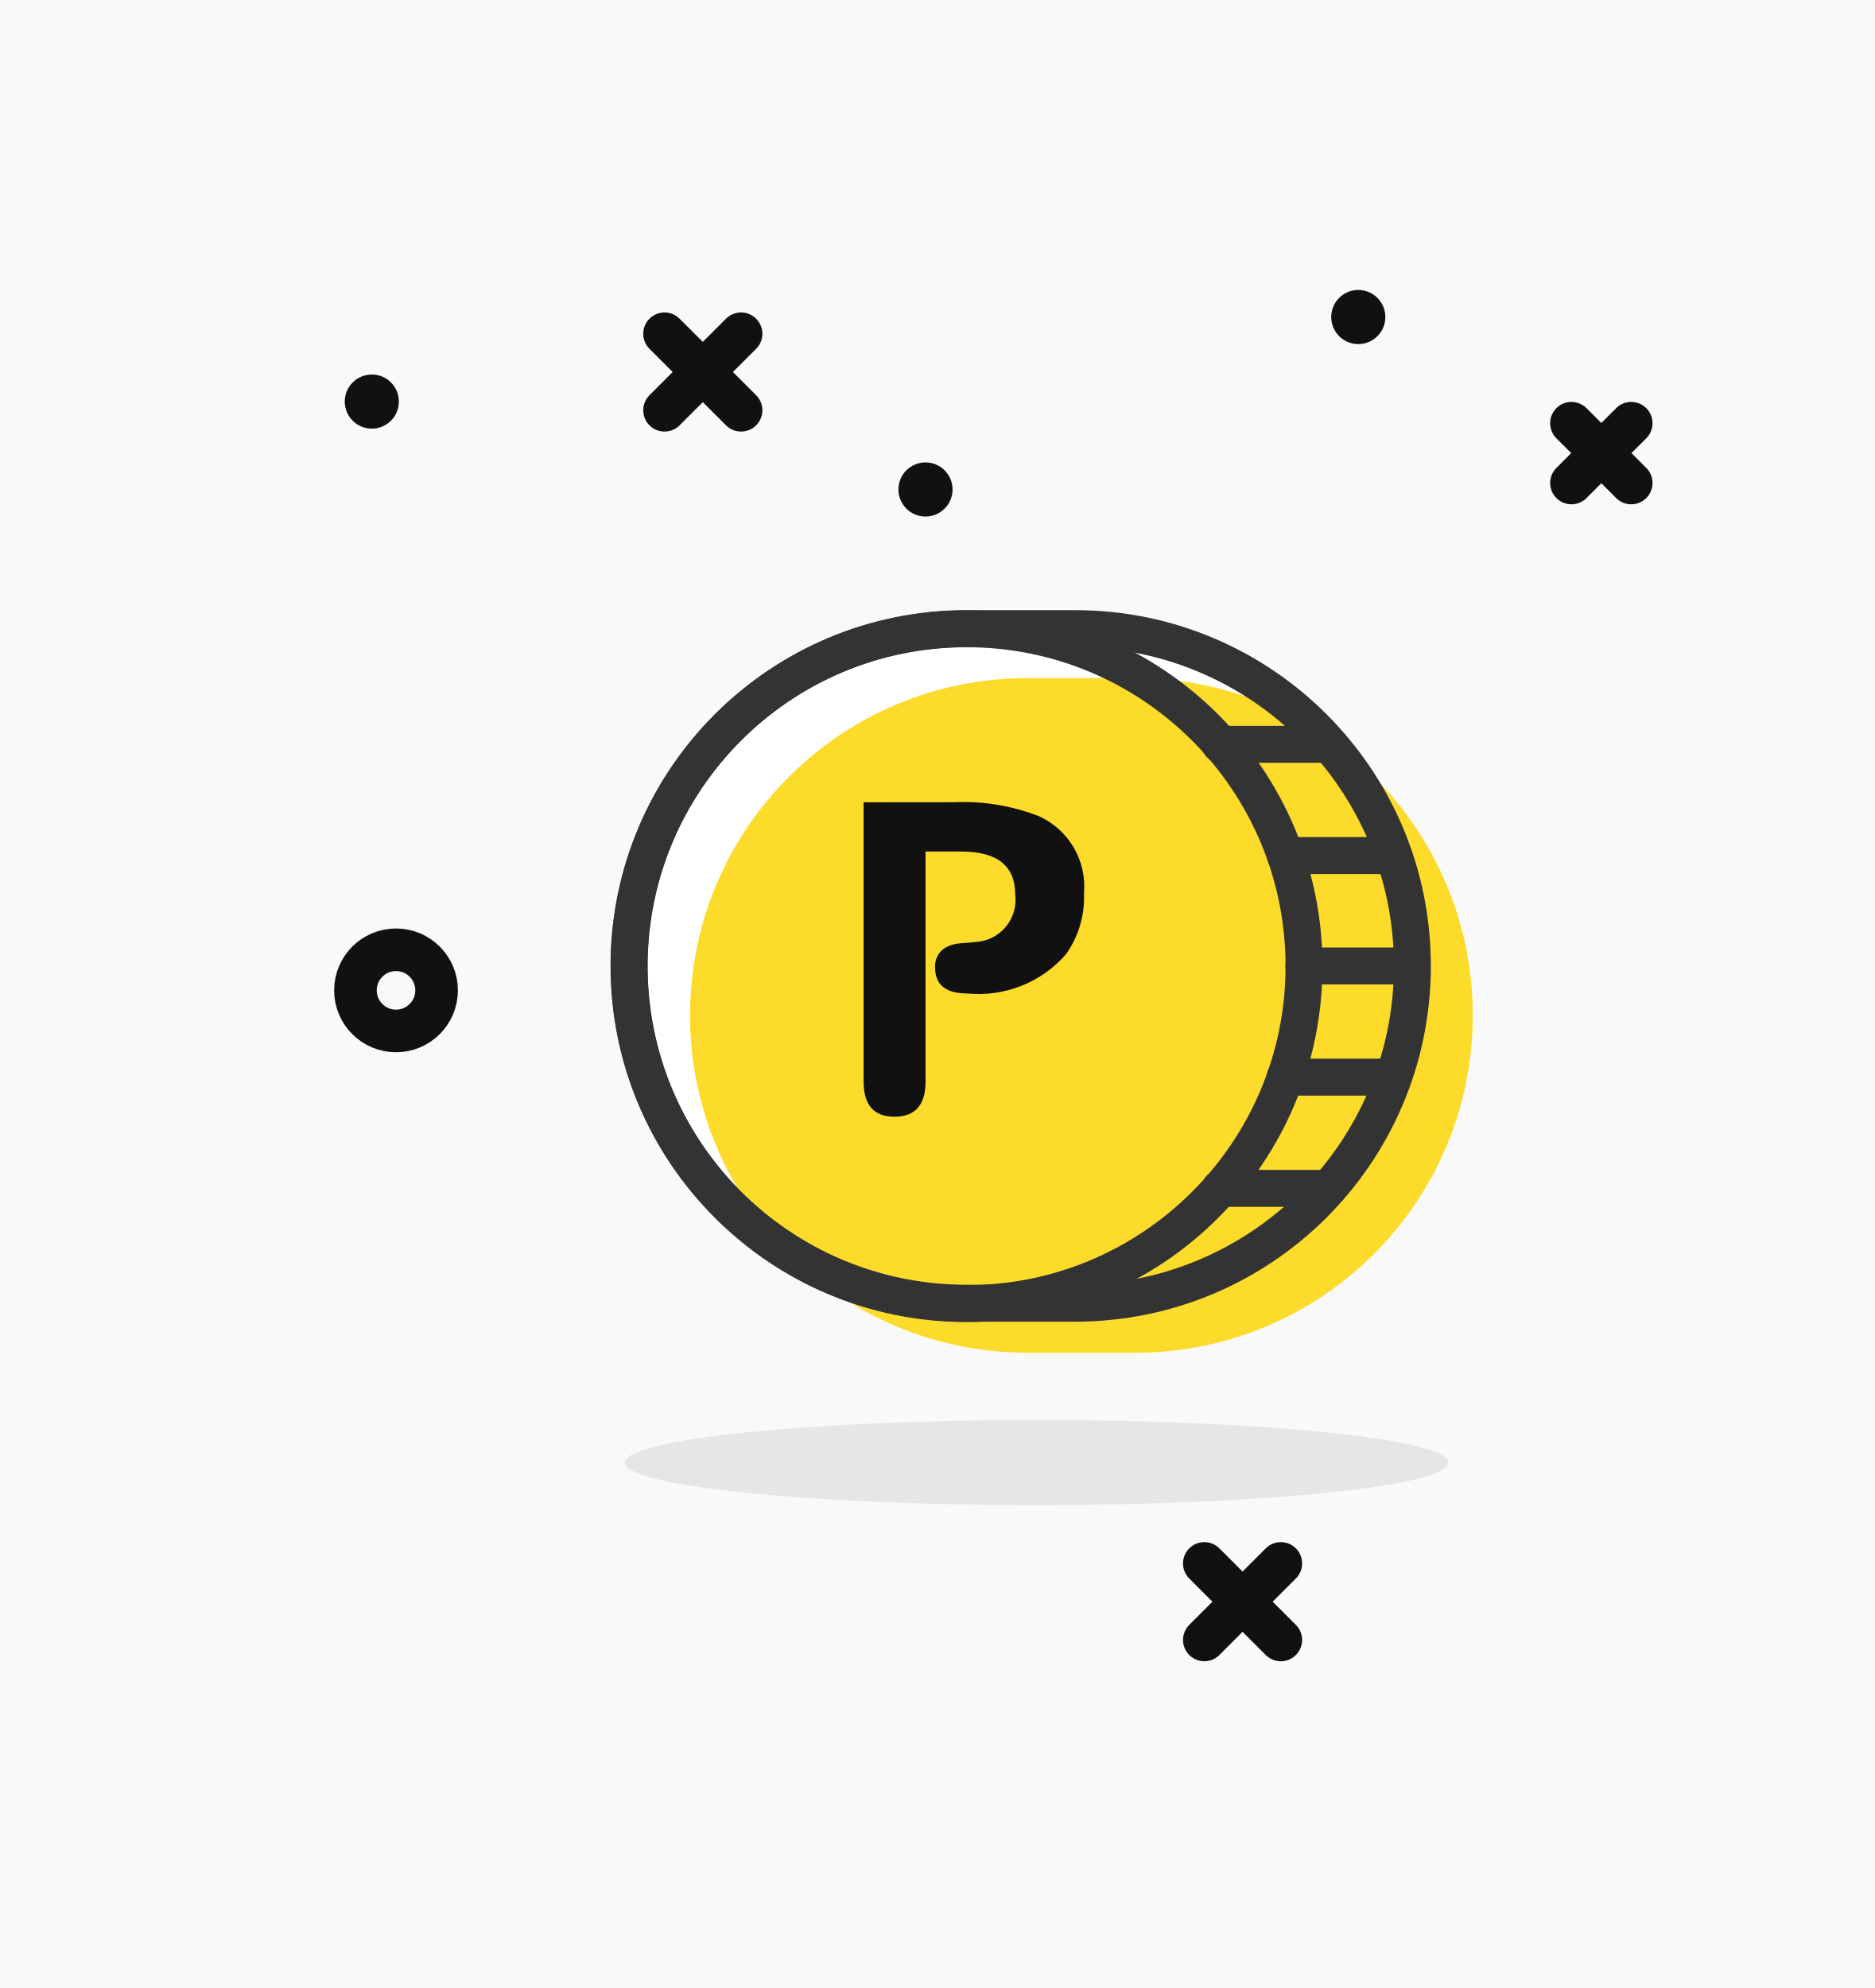
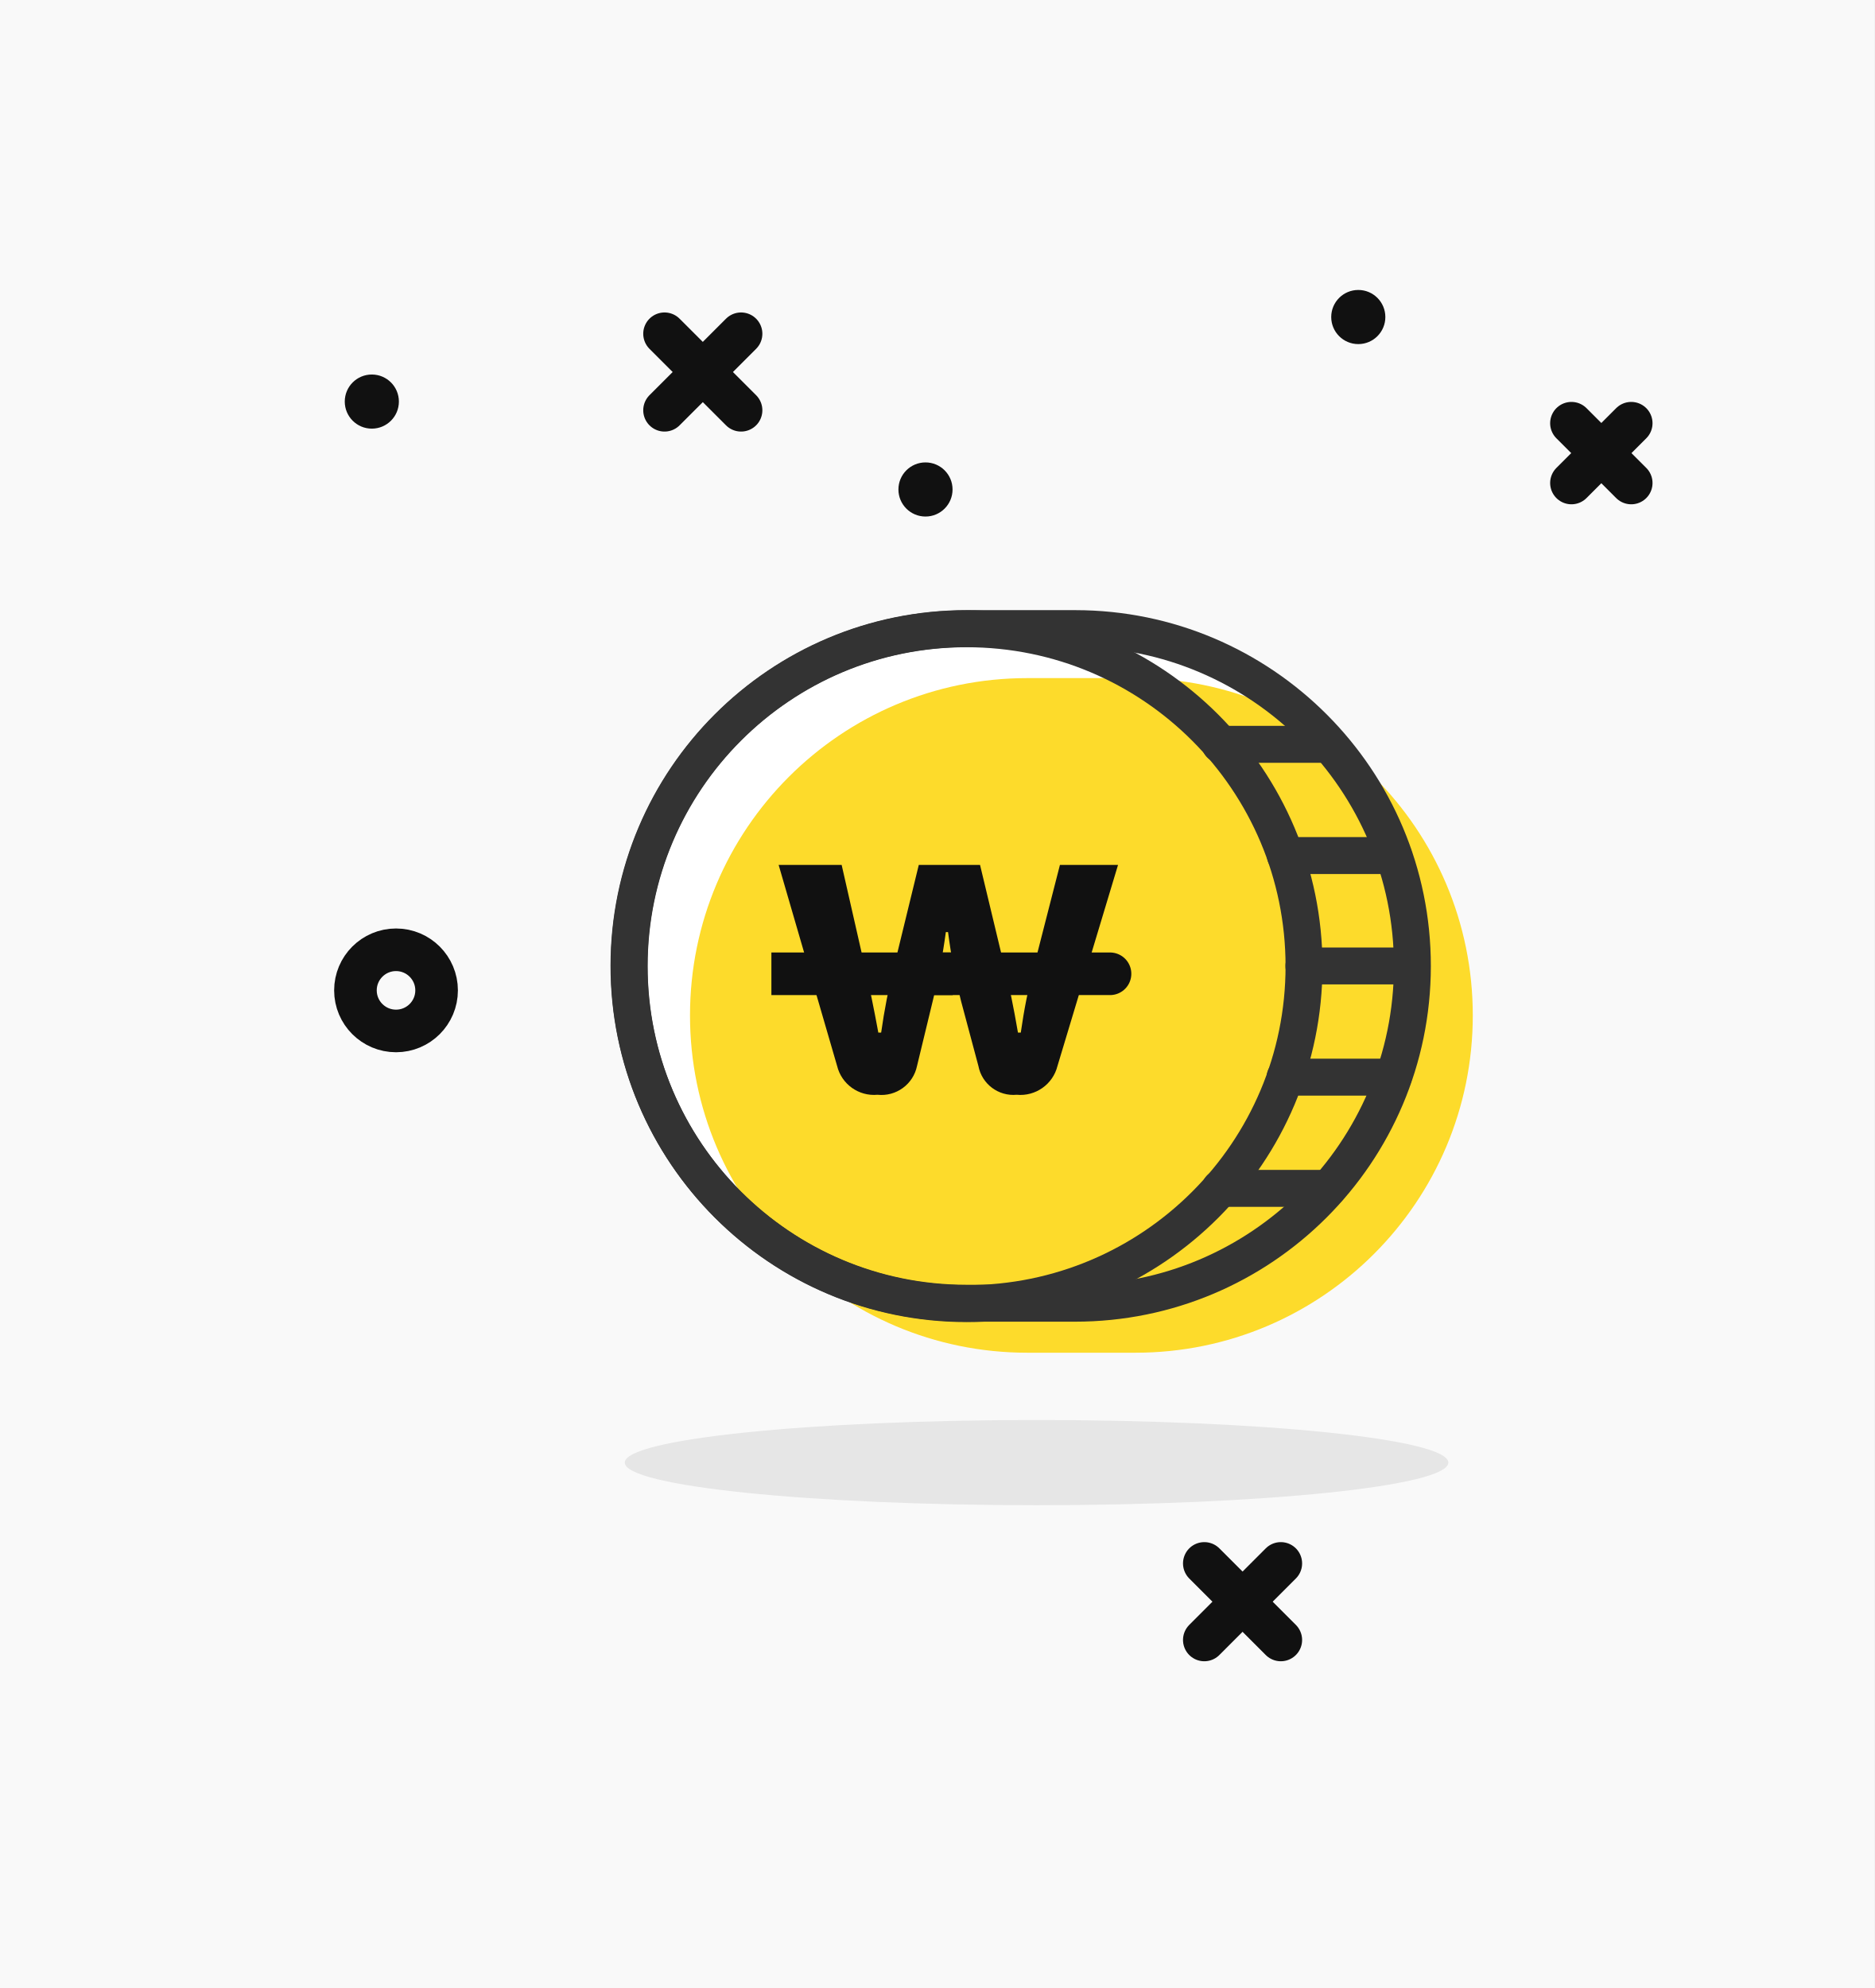
<svg xmlns="http://www.w3.org/2000/svg" width="66" height="70" viewBox="0 0 66 70">
  <defs>
    <clipPath id="clip-path">
+       <rect width="66" height="70" fill="none" />
+     </clipPath>
+     <clipPath id="clip-path-3">
      <rect id="사각형_448324" data-name="사각형 448324" width="66" height="70" transform="translate(258 703)" fill="red" opacity="0.115" />
    </clipPath>
  </defs>
-   <g id="마스크_그룹_422901" data-name="마스크 그룹 422901" transform="translate(-258 -703)" clip-path="url(#clip-path)">
-     <g id="그룹_619586" data-name="그룹 619586" transform="translate(-1 -484)">
-       <g id="그룹_581808" data-name="그룹 581808" transform="translate(0 -189)">
-         <g id="bg" transform="translate(30 1366)" fill="#f9f9f9" stroke="#f0f0f0" stroke-width="1">
-           <rect width="315" height="89" rx="1" stroke="none" />
-           <rect x="0.5" y="0.5" width="314" height="88" rx="0.5" fill="none" />
+   <g id="그룹_2" data-name="그룹 2" transform="translate(206 182)">
+     <g id="반복_그리드_1" data-name="반복 그리드 1" transform="translate(-206 -182)" clip-path="url(#clip-path)">
+       <g transform="translate(206 182)">
+         <g id="반복_그리드_2" data-name="반복 그리드 2" transform="translate(-206 -182)" clip-path="url(#clip-path)">
+           <g transform="translate(206 182)">
+             <g id="마스크_그룹_422901" data-name="마스크 그룹 422901" transform="translate(-464 -885)" clip-path="url(#clip-path-3)">
+               <g id="그룹_619586" data-name="그룹 619586" transform="translate(-1 -484)">
+                 <g id="그룹_581828" data-name="그룹 581828" transform="translate(172.186 1090.209)">
+                   <ellipse id="타원_13640" data-name="타원 13640" cx="14.5" cy="1.5" rx="14.5" ry="1.5" transform="translate(108.814 146.791)" fill="#e6e6e6" />
+                   <rect id="사각형_421597" data-name="사각형 421597" width="48" height="49" transform="translate(97.814 106.791)" fill="#fff" opacity="0" />
+                   <g id="그룹_447261" data-name="그룹 447261" transform="translate(98.954 107.001)">
+                     <g id="그룹_447260" data-name="그룹 447260" transform="translate(9.957 12.057)">
+                       <path id="패스_853722" data-name="패스 853722" d="M46.247,28.377a11.43,11.43,0,0,1-11.43,11.43,4.58,4.58,0,0,1-.524-.019,5.828,5.828,0,0,1-.591.162,11.882,11.882,0,1,1-5.42-23.137,11.76,11.76,0,0,1,5.982.152c.184-.015.369-.022.552-.019A11.44,11.44,0,0,1,46.247,28.377Z" transform="translate(-19.174 -16.499)" fill="#fff" />
+                     </g>
+                     <path id="패스_315187" data-name="패스 315187" d="M37.172,18.189h-3.81a11.877,11.877,0,0,0,0,23.754h3.81a11.877,11.877,0,0,0,0-23.754Z" transform="translate(-9.328 -4.522)" fill="#fddb2b" />
+                     <line id="선_43568" data-name="선 43568" x1="2.694" y1="2.695" transform="translate(30.267 44.84)" fill="none" stroke="#111" stroke-linecap="round" stroke-linejoin="round" stroke-width="1.5" />
+                     <line id="선_43569" data-name="선 43569" y1="2.695" x2="2.694" transform="translate(30.267 44.84)" fill="none" stroke="#111" stroke-linecap="round" stroke-linejoin="round" stroke-width="1.5" />
+                     <circle id="타원_5538" data-name="타원 5538" cx="1.429" cy="1.429" r="1.429" transform="translate(0.376 23.233)" fill="none" stroke="#111" stroke-miterlimit="10" stroke-width="1.5" />
+                     <line id="선_43570" data-name="선 43570" x1="2.695" y1="2.694" transform="translate(11.26 1.542)" fill="none" stroke="#111" stroke-linecap="round" stroke-linejoin="round" stroke-width="1.5" />
+                     <line id="선_43571" data-name="선 43571" y1="2.694" x2="2.695" transform="translate(11.26 1.542)" fill="none" stroke="#111" stroke-linecap="round" stroke-linejoin="round" stroke-width="1.5" />
+                     <line id="선_43572" data-name="선 43572" x1="2.105" y1="2.105" transform="translate(43.195 4.692)" fill="none" stroke="#111" stroke-linecap="round" stroke-linejoin="round" stroke-width="1.5" />
+                     <line id="선_43573" data-name="선 43573" y1="2.105" x2="2.105" transform="translate(43.195 4.692)" fill="none" stroke="#111" stroke-linecap="round" stroke-linejoin="round" stroke-width="1.5" />
+                     <circle id="타원_5540" data-name="타원 5540" cx="0.953" cy="0.953" r="0.953" transform="translate(19.496 6.072)" fill="#111" />
+                     <circle id="타원_5541" data-name="타원 5541" cx="0.953" cy="0.953" r="0.953" transform="translate(0 2.977)" fill="#111" />
+                     <circle id="타원_5542" data-name="타원 5542" cx="0.953" cy="0.953" r="0.953" transform="translate(34.736 0)" fill="#111" />
+                     <path id="패스_315187-2" data-name="패스 315187-2" d="M34.926,16.36h-3.81a11.877,11.877,0,1,0-.022,23.754h3.832a11.877,11.877,0,1,0,.022-23.754Z" transform="translate(-9.22 -4.436)" fill="none" stroke="#333" stroke-linecap="round" stroke-linejoin="round" stroke-width="1.3" />
+                     <line id="선_43563" data-name="선 43563" x2="3.81" transform="translate(33.773 23.802)" fill="none" stroke="#333" stroke-linecap="round" stroke-linejoin="round" stroke-width="1.3" />
+                     <line id="선_43564" data-name="선 43564" x2="3.808" transform="translate(30.824 31.634)" fill="none" stroke="#333" stroke-linecap="round" stroke-linejoin="round" stroke-width="1.3" />
+                     <line id="선_43565" data-name="선 43565" x2="3.811" transform="translate(33.111 27.718)" fill="none" stroke="#333" stroke-linecap="round" stroke-linejoin="round" stroke-width="1.3" />
+                     <line id="선_43566" data-name="선 43566" x1="3.81" transform="translate(30.824 15.999)" fill="none" stroke="#333" stroke-linecap="round" stroke-linejoin="round" stroke-width="1.3" />
+                     <line id="선_43567" data-name="선 43567" x1="3.81" transform="translate(33.122 19.915)" fill="none" stroke="#333" stroke-linecap="round" stroke-linejoin="round" stroke-width="1.3" />
+                     <circle id="타원_5536" data-name="타원 5536" cx="11.881" cy="11.881" r="11.881" transform="translate(10.016 11.93)" fill="none" stroke="#333" stroke-linecap="round" stroke-linejoin="round" stroke-width="1.3" />
+                     <path id="패스_481946" data-name="패스 481946" d="M31.1,22.777a7.276,7.276,0,0,1,2.987.5,2.717,2.717,0,0,1,1.57,2.713,3.438,3.438,0,0,1-.64,2.149,4.082,4.082,0,0,1-3.475,1.372q-1.127,0-1.128-.914a.748.748,0,0,1,.366-.7,1.21,1.21,0,0,1,.518-.152c.173-.01.351-.026.533-.046a1.486,1.486,0,0,0,1.414-1.554.879.879,0,0,0-.011-.123q0-1.509-1.9-1.509h-1.25v8.1q0,1.239-1.1,1.238-1.082,0-1.082-1.238V22.78Z" transform="translate(-9.632 -4.74)" fill="#111" />
+                   </g>
+                 </g>
+                 <g id="그룹_581808" data-name="그룹 581808" transform="translate(0 -189)">
+                   <g id="bg" transform="translate(30 1366)" fill="#f9f9f9" stroke="#f0f0f0" stroke-width="1">
+                     <rect width="315" height="89" rx="1" stroke="none" />
+                     <rect x="0.5" y="0.5" width="314" height="88" rx="0.5" fill="none" />
+                   </g>
+                   <text id="주유_및_세차_이용_시" data-name="주유 및 세차 이용 시" transform="translate(55.375 1404)" fill="#111" font-size="15" font-family="MoebiusKorea-Regular, Moebius Korea" letter-spacing="-0.03em">
+                     <tspan x="0" y="0">주유 및 세차 이용 시</tspan>
+                   </text>
+                   <text id="머핀_포인트_OK_캐시백_사용" data-name="머핀 포인트 / OK 캐시백 사용" transform="translate(55 1426)" fill="#3673ee" font-size="15" font-family="MoebiusKorea-Regular, Moebius Korea" letter-spacing="-0.03em">
+                     <tspan x="0" y="0">머핀 포인트 / OK 캐시백 사용</tspan>
+                   </text>
+                 </g>
+               </g>
+             </g>
+           </g>
        </g>
-         <text id="주유_및_세차_이용_시" data-name="주유 및 세차 이용 시" transform="translate(115 1404)" fill="#111" font-size="15" font-family="MoebiusKorea-Regular, Moebius Korea" letter-spacing="-0.03em">
-           <tspan x="-59.625" y="0">주유 및 세차 이용 시</tspan>
-         </text>
-         <text id="머핀_포인트_OK_캐시백_사용" data-name="머핀 포인트 / OK 캐시백 사용" transform="translate(55 1426)" fill="#3673ee" font-size="15" font-family="MoebiusKorea-Regular, Moebius Korea" letter-spacing="-0.03em">
-           <tspan x="0" y="0">머핀 포인트 / OK 캐시백 사용</tspan>
-         </text>
      </g>
-       <g id="그룹_581828" data-name="그룹 581828" transform="translate(172.186 1090.209)">
-         <ellipse id="타원_13640" data-name="타원 13640" cx="14.5" cy="1.5" rx="14.5" ry="1.5" transform="translate(108.814 146.791)" fill="#e6e6e6" />
-         <rect id="사각형_421597" data-name="사각형 421597" width="48" height="49" transform="translate(97.814 106.791)" fill="#fff" opacity="0" />
-         <g id="그룹_447261" data-name="그룹 447261" transform="translate(98.954 107.001)">
-           <g id="그룹_447260" data-name="그룹 447260" transform="translate(9.957 12.057)">
-             <path id="패스_853722" data-name="패스 853722" d="M46.247,28.377a11.43,11.43,0,0,1-11.43,11.43,4.58,4.58,0,0,1-.524-.019,5.828,5.828,0,0,1-.591.162,11.882,11.882,0,0,1-5.42-23.137,11.76,11.76,0,0,1,5.982.152c.184-.015.369-.022.552-.019A11.44,11.44,0,0,1,46.247,28.377Z" transform="translate(-19.174 -16.499)" fill="#fff" />
+     </g>
+     <g id="그룹_619586-2" data-name="그룹 619586" transform="translate(-465 -1369)">
+       <g id="그룹_581828-2" data-name="그룹 581828" transform="translate(172.186 1090.209)">
+         <ellipse id="타원_13640-2" data-name="타원 13640" cx="14.5" cy="1.5" rx="14.5" ry="1.5" transform="translate(108.814 146.791)" fill="#e6e6e6" />
+         <rect id="사각형_421597-2" data-name="사각형 421597" width="48" height="49" transform="translate(97.814 106.791)" fill="#fff" opacity="0" />
+         <g id="그룹_447261-2" data-name="그룹 447261" transform="translate(98.954 107.001)">
+           <g id="그룹_447260-2" data-name="그룹 447260" transform="translate(9.957 12.057)">
+             <path id="패스_853722-2" data-name="패스 853722" d="M46.247,28.377a11.43,11.43,0,0,1-11.43,11.43,4.58,4.58,0,0,1-.524-.019,5.828,5.828,0,0,1-.591.162,11.882,11.882,0,1,1-5.42-23.137,11.76,11.76,0,0,1,5.982.152c.184-.015.369-.022.552-.019A11.44,11.44,0,0,1,46.247,28.377Z" transform="translate(-19.174 -16.499)" fill="#fff" />
          </g>
-           <path id="패스_315187" data-name="패스 315187" d="M37.172,18.189h-3.81a11.877,11.877,0,0,0,0,23.754h3.81a11.877,11.877,0,0,0,0-23.754Z" transform="translate(-9.328 -4.522)" fill="#fddb2b" />
-           <line id="선_43568" data-name="선 43568" x1="2.694" y1="2.695" transform="translate(30.267 44.84)" fill="none" stroke="#111" stroke-linecap="round" stroke-linejoin="round" stroke-width="1.5" />
-           <line id="선_43569" data-name="선 43569" y1="2.695" x2="2.694" transform="translate(30.267 44.84)" fill="none" stroke="#111" stroke-linecap="round" stroke-linejoin="round" stroke-width="1.5" />
-           <circle id="타원_5538" data-name="타원 5538" cx="1.429" cy="1.429" r="1.429" transform="translate(0.376 23.233)" fill="none" stroke="#111" stroke-miterlimit="10" stroke-width="1.5" />
-           <line id="선_43570" data-name="선 43570" x1="2.695" y1="2.694" transform="translate(11.26 1.542)" fill="none" stroke="#111" stroke-linecap="round" stroke-linejoin="round" stroke-width="1.5" />
-           <line id="선_43571" data-name="선 43571" y1="2.694" x2="2.695" transform="translate(11.26 1.542)" fill="none" stroke="#111" stroke-linecap="round" stroke-linejoin="round" stroke-width="1.5" />
-           <line id="선_43572" data-name="선 43572" x1="2.105" y1="2.105" transform="translate(43.195 4.692)" fill="none" stroke="#111" stroke-linecap="round" stroke-linejoin="round" stroke-width="1.5" />
-           <line id="선_43573" data-name="선 43573" y1="2.105" x2="2.105" transform="translate(43.195 4.692)" fill="none" stroke="#111" stroke-linecap="round" stroke-linejoin="round" stroke-width="1.5" />
-           <circle id="타원_5540" data-name="타원 5540" cx="0.953" cy="0.953" r="0.953" transform="translate(19.496 6.072)" fill="#111" />
-           <circle id="타원_5541" data-name="타원 5541" cx="0.953" cy="0.953" r="0.953" transform="translate(0 2.977)" fill="#111" />
-           <circle id="타원_5542" data-name="타원 5542" cx="0.953" cy="0.953" r="0.953" transform="translate(34.736 0)" fill="#111" />
-           <path id="패스_315187-2" data-name="패스 315187-2" d="M34.926,16.36h-3.81a11.877,11.877,0,1,0-.022,23.754h3.832a11.877,11.877,0,1,0,.022-23.754Z" transform="translate(-9.22 -4.436)" fill="none" stroke="#333" stroke-linecap="round" stroke-linejoin="round" stroke-width="1.3" />
-           <line id="선_43563" data-name="선 43563" x2="3.81" transform="translate(33.773 23.802)" fill="none" stroke="#333" stroke-linecap="round" stroke-linejoin="round" stroke-width="1.3" />
-           <line id="선_43564" data-name="선 43564" x2="3.808" transform="translate(30.824 31.634)" fill="none" stroke="#333" stroke-linecap="round" stroke-linejoin="round" stroke-width="1.3" />
-           <line id="선_43565" data-name="선 43565" x2="3.811" transform="translate(33.111 27.718)" fill="none" stroke="#333" stroke-linecap="round" stroke-linejoin="round" stroke-width="1.3" />
-           <line id="선_43566" data-name="선 43566" x1="3.81" transform="translate(30.824 15.999)" fill="none" stroke="#333" stroke-linecap="round" stroke-linejoin="round" stroke-width="1.3" />
-           <line id="선_43567" data-name="선 43567" x1="3.81" transform="translate(33.122 19.915)" fill="none" stroke="#333" stroke-linecap="round" stroke-linejoin="round" stroke-width="1.3" />
-           <circle id="타원_5536" data-name="타원 5536" cx="11.881" cy="11.881" r="11.881" transform="translate(10.016 11.93)" fill="none" stroke="#333" stroke-linecap="round" stroke-linejoin="round" stroke-width="1.3" />
-           <path id="패스_481946" data-name="패스 481946" d="M31.105,22.777a7.276,7.276,0,0,1,2.987.5,2.717,2.717,0,0,1,1.57,2.713,3.438,3.438,0,0,1-.64,2.149,4.082,4.082,0,0,1-3.475,1.372q-1.127,0-1.128-.914a.748.748,0,0,1,.366-.7,1.21,1.21,0,0,1,.518-.152c.173-.01.351-.026.533-.046a1.486,1.486,0,0,0,1.414-1.554.879.879,0,0,0-.011-.123q0-1.509-1.905-1.509h-1.25v8.1q0,1.239-1.1,1.238-1.082,0-1.082-1.238V22.78Z" transform="translate(-9.632 -4.74)" fill="#111" />
+           <path id="패스_315187-2-2" data-name="패스 315187" d="M37.172,18.189h-3.81a11.877,11.877,0,0,0,0,23.754h3.81a11.877,11.877,0,0,0,0-23.754Z" transform="translate(-9.328 -4.522)" fill="#fddb2b" />
+           <line id="선_43568-2" data-name="선 43568" x1="2.694" y1="2.695" transform="translate(30.267 44.84)" fill="none" stroke="#111" stroke-linecap="round" stroke-linejoin="round" stroke-width="1.5" />
+           <line id="선_43569-2" data-name="선 43569" y1="2.695" x2="2.694" transform="translate(30.267 44.84)" fill="none" stroke="#111" stroke-linecap="round" stroke-linejoin="round" stroke-width="1.5" />
+           <circle id="타원_5538-2" data-name="타원 5538" cx="1.429" cy="1.429" r="1.429" transform="translate(0.376 23.233)" fill="none" stroke="#111" stroke-miterlimit="10" stroke-width="1.5" />
+           <line id="선_43570-2" data-name="선 43570" x1="2.695" y1="2.694" transform="translate(11.26 1.542)" fill="none" stroke="#111" stroke-linecap="round" stroke-linejoin="round" stroke-width="1.5" />
+           <line id="선_43571-2" data-name="선 43571" y1="2.694" x2="2.695" transform="translate(11.26 1.542)" fill="none" stroke="#111" stroke-linecap="round" stroke-linejoin="round" stroke-width="1.5" />
+           <line id="선_43572-2" data-name="선 43572" x1="2.105" y1="2.105" transform="translate(43.195 4.692)" fill="none" stroke="#111" stroke-linecap="round" stroke-linejoin="round" stroke-width="1.5" />
+           <line id="선_43573-2" data-name="선 43573" y1="2.105" x2="2.105" transform="translate(43.195 4.692)" fill="none" stroke="#111" stroke-linecap="round" stroke-linejoin="round" stroke-width="1.5" />
+           <circle id="타원_5540-2" data-name="타원 5540" cx="0.953" cy="0.953" r="0.953" transform="translate(19.496 6.072)" fill="#111" />
+           <circle id="타원_5541-2" data-name="타원 5541" cx="0.953" cy="0.953" r="0.953" transform="translate(0 2.977)" fill="#111" />
+           <circle id="타원_5542-2" data-name="타원 5542" cx="0.953" cy="0.953" r="0.953" transform="translate(34.736 0)" fill="#111" />
+           <path id="패스_315187-2-3" data-name="패스 315187-2" d="M34.926,16.36h-3.81a11.877,11.877,0,1,0-.022,23.754h3.832a11.877,11.877,0,1,0,.022-23.754Z" transform="translate(-9.22 -4.436)" fill="none" stroke="#333" stroke-linecap="round" stroke-linejoin="round" stroke-width="1.3" />
+           <line id="선_43563-2" data-name="선 43563" x2="3.81" transform="translate(33.773 23.802)" fill="none" stroke="#333" stroke-linecap="round" stroke-linejoin="round" stroke-width="1.3" />
+           <line id="선_43564-2" data-name="선 43564" x2="3.808" transform="translate(30.824 31.634)" fill="none" stroke="#333" stroke-linecap="round" stroke-linejoin="round" stroke-width="1.3" />
+           <line id="선_43565-2" data-name="선 43565" x2="3.811" transform="translate(33.111 27.718)" fill="none" stroke="#333" stroke-linecap="round" stroke-linejoin="round" stroke-width="1.3" />
+           <line id="선_43566-2" data-name="선 43566" x1="3.81" transform="translate(30.824 15.999)" fill="none" stroke="#333" stroke-linecap="round" stroke-linejoin="round" stroke-width="1.3" />
+           <line id="선_43567-2" data-name="선 43567" x1="3.81" transform="translate(33.122 19.915)" fill="none" stroke="#333" stroke-linecap="round" stroke-linejoin="round" stroke-width="1.3" />
+           <circle id="타원_5536-2" data-name="타원 5536" cx="11.881" cy="11.881" r="11.881" transform="translate(10.016 11.93)" fill="none" stroke="#333" stroke-linecap="round" stroke-linejoin="round" stroke-width="1.3" />
+           <g id="그룹_622082" data-name="그룹 622082" transform="translate(-98.087 -61.71)">
+             <path id="패스_1489211" data-name="패스 1489211" d="M-3.946-8.745l.812,3.568q.247,1.073.479,2.335h.1A22.554,22.554,0,0,1-2.1-5.177l.87-3.568H.927l.856,3.568q.247.986.479,2.335h.1a21.2,21.2,0,0,1,.464-2.335L3.74-8.745H5.786L3.654-1.667A1.346,1.346,0,0,1,2.218-.652,1.253,1.253,0,0,1,.869-1.667L.26-3.944A21.331,21.331,0,0,1-.2-6.381H-.277A23.007,23.007,0,0,1-.741-3.944l-.551,2.277A1.28,1.28,0,0,1-2.684-.652,1.337,1.337,0,0,1-4.106-1.667L-6.165-8.745Z" transform="translate(119.53 90.7)" fill="#111" />
+             <g id="그룹_607730" data-name="그룹 607730" transform="translate(113.11 85.785)">
+               <path id="패스_1489209" data-name="패스 1489209" d="M-9198.46,3081.6h6.386" transform="translate(9198.46 -3081.597)" fill="none" stroke="#111" stroke-width="1.5" />
+               <path id="패스_1489210" data-name="패스 1489210" d="M-9198.46,3081.6h6.386" transform="translate(9203.998 -3081.597)" fill="none" stroke="#111" stroke-linecap="round" stroke-width="1.5" />
+             </g>
+           </g>
        </g>
      </g>
    </g>
  </g>
</svg>
